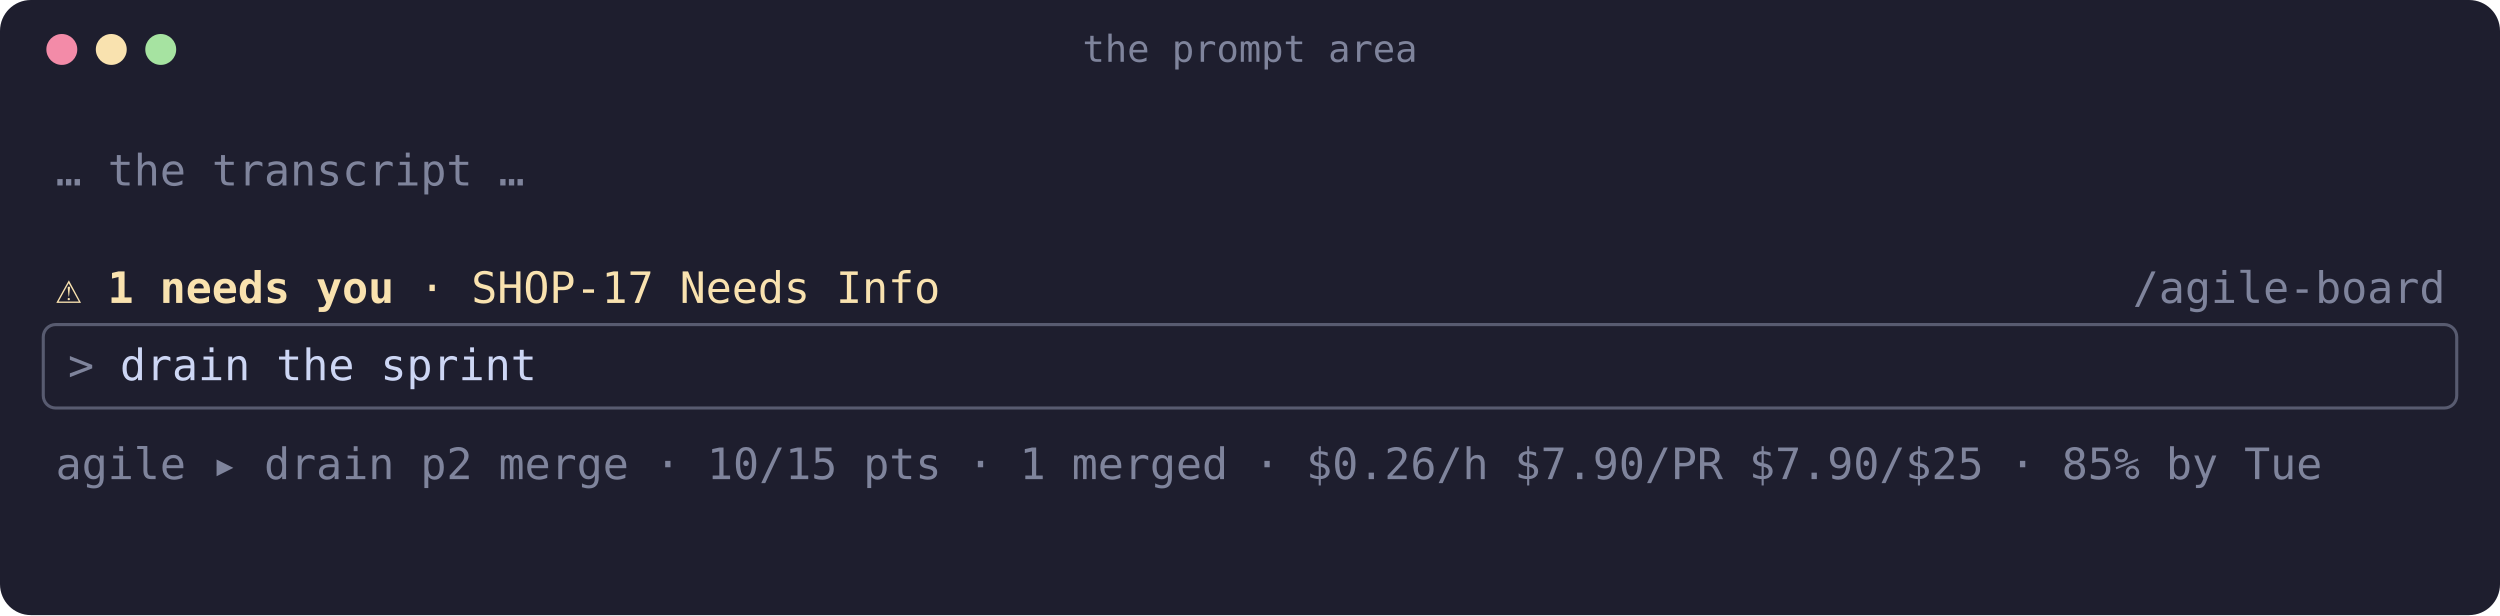
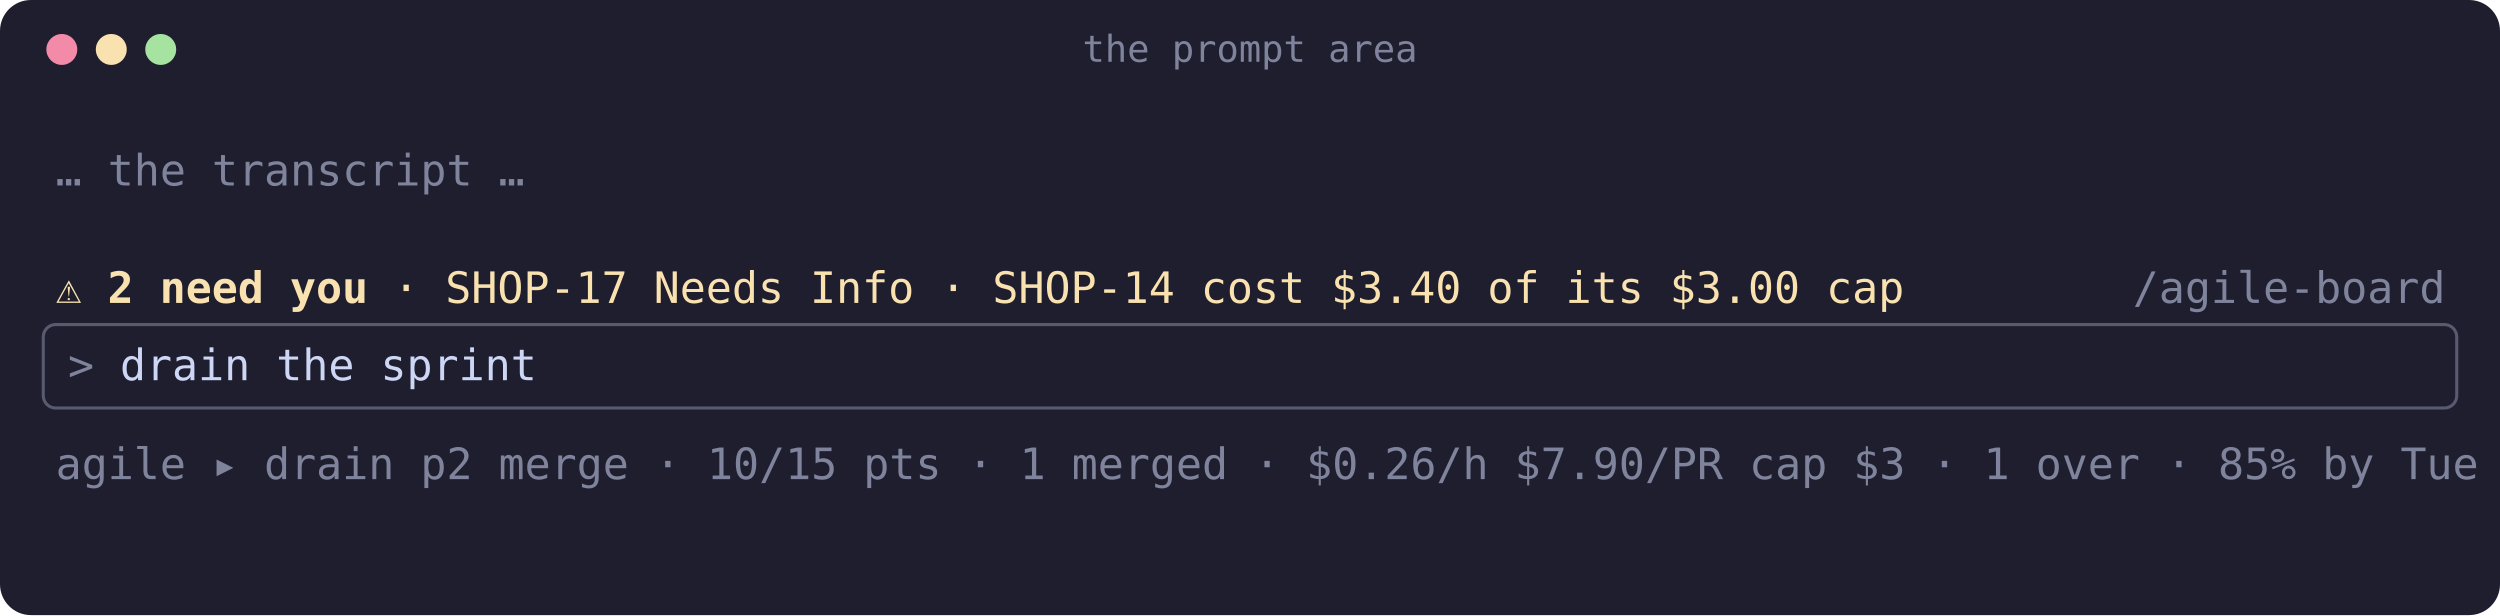
<svg xmlns="http://www.w3.org/2000/svg" width="808.8" height="199" viewBox="0 0 808.8 199" font-family="ui-monospace, SFMono-Regular, Menlo, Consolas, DejaVu Sans Mono, monospace" font-size="14" xml:space="preserve" style="white-space:pre">
  <rect width="808.8" height="199" rx="10" fill="#1e1e2e" />
  <circle cx="20" cy="16" r="5" fill="#f38ba8" />
  <circle cx="36" cy="16" r="5" fill="#f9e2af" />
  <circle cx="52" cy="16" r="5" fill="#a6e3a1" />
  <text x="404.4" y="20" fill="#7f849c" text-anchor="middle" font-size="12">the prompt area</text>
  <text x="18" y="60" fill="#7f849c">… the transcript …</text>
  <text x="18" y="98" fill="#f9e2af" font-weight="bold">⚠ </text>
-   <text x="34.8" y="98" fill="#f9e2af" font-weight="bold">1 needs you</text>
-   <text x="135.6" y="98" fill="#f9e2af">· SHOP-17 Needs Info</text>
+   <text x="34.8" y="98" fill="#f9e2af" font-weight="bold">2 need you</text>
+   <text x="127.2" y="98" fill="#f9e2af">· SHOP-17 Needs Info · SHOP-14 cost $3.40 of its $3.00 cap</text>
  <text x="690" y="98" fill="#7f849c">/agile-board</text>
  <rect x="14" y="105" width="780.8" height="27" rx="4" fill="none" stroke="#585b70" />
  <text x="22" y="123" fill="#7f849c">&gt; </text>
  <text x="38.8" y="123" fill="#cdd6f4">drain the sprint</text>
-   <text x="18" y="155" fill="#7f849c">agile ▸ drain p2 merge · 10/15 pts · 1 merged · $0.26/h $7.90/PR $7.90/$25 · 85% by Tue</text>
+   <text x="18" y="155" fill="#7f849c">agile ▸ drain p2 merge · 10/15 pts · 1 merged · $0.26/h $7.90/PR cap $3 · 1 over · 85% by Tue</text>
</svg>
